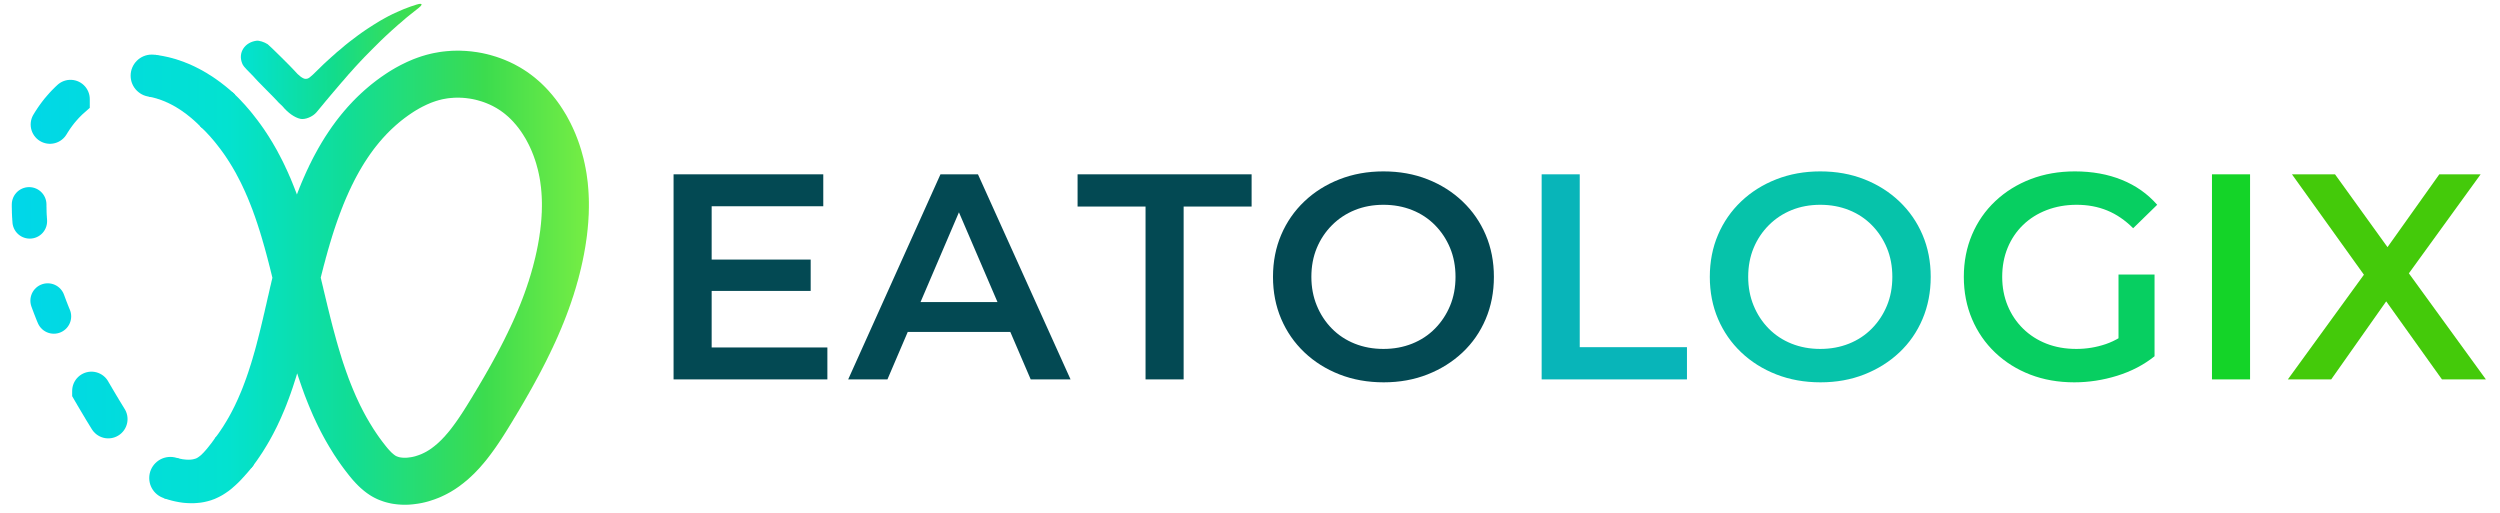
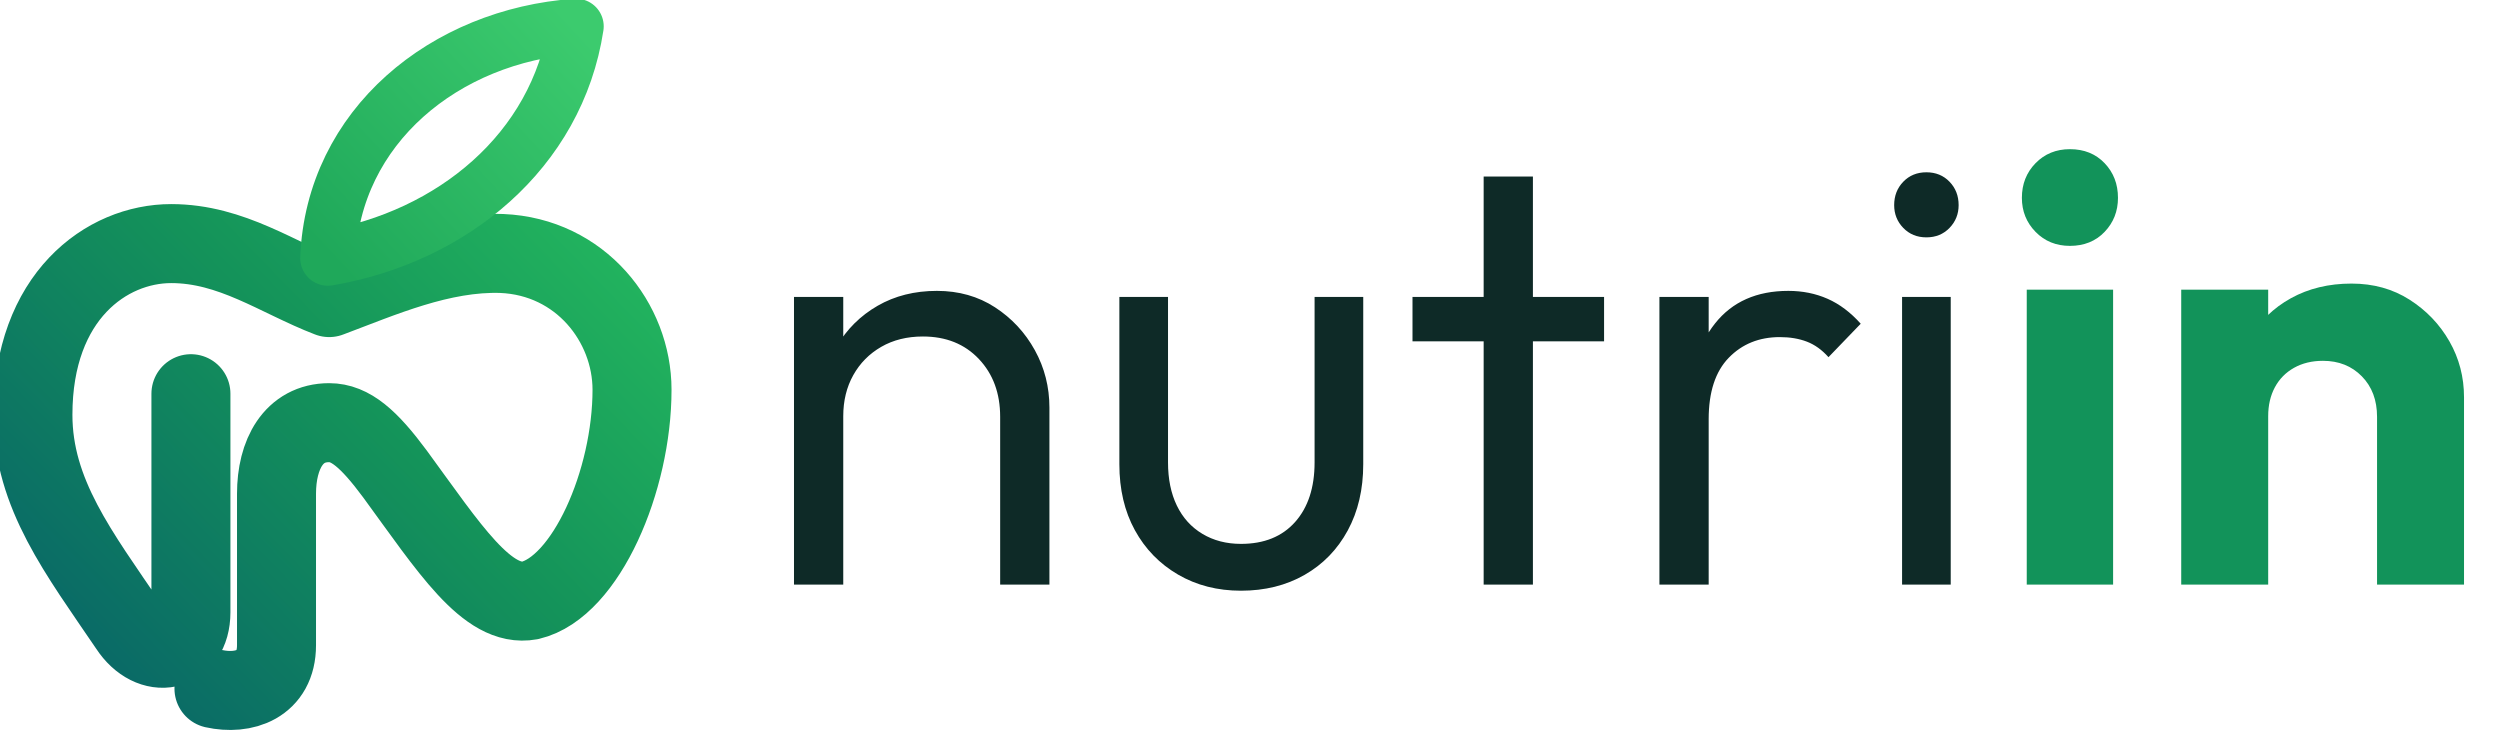
- <svg xmlns="http://www.w3.org/2000/svg" viewBox="101 140 4369 896" role="img" aria-label="EATOLOGIX">
+ <svg xmlns="http://www.w3.org/2000/svg" viewBox="0 0 3421 1000" role="img" aria-label="Nutriin">
  <defs>
-     <linearGradient id="hg" gradientUnits="userSpaceOnUse" x1="107" y1="0" x2="1134" y2="0">
-       <stop offset="0" stop-color="#00D6EA" />
-       <stop offset=".38" stop-color="#03E2D0" />
-       <stop offset=".58" stop-color="#10DD98" />
-       <stop offset=".82" stop-color="#3CDC4E" />
-       <stop offset="1" stop-color="#78EE44" />
+     <linearGradient id="hs" gradientUnits="userSpaceOnUse" x1="300" y1="1100" x2="1000" y2="420">
+       <stop offset="0" stop-color="#0A6B66" />
+       <stop offset=".55" stop-color="#14935A" />
+       <stop offset="1" stop-color="#22B35E" />
    </linearGradient>
-     <linearGradient id="hc" gradientUnits="userSpaceOnUse" x1="530" y1="0" x2="840" y2="0">
-       <stop offset="0" stop-color="#03E2D0" />
-       <stop offset=".5" stop-color="#12DC8C" />
-       <stop offset="1" stop-color="#46DE46" />
+     <linearGradient id="hl" gradientUnits="userSpaceOnUse" x1="600" y1="460" x2="975" y2="110">
+       <stop offset="0" stop-color="#1FA85A" />
+       <stop offset="1" stop-color="#3CCB6E" />
    </linearGradient>
  </defs>
-   <path d="M478.8,330.7 L480.5,332.3 L482.2,333.9 L483.8,335.5 L485.4,337.1 L487.1,338.7 L488.7,340.3 L490.3,342.0 L491.9,343.6 L493.4,345.3 L495.0,347.0 L496.5,348.6 L498.1,350.3 L499.6,352.0 L501.1,353.8 L502.6,355.5 L504.1,357.2 L505.6,359.0 L507.1,360.7 L508.5,362.5 L510.0,364.3 L511.4,366.1 L512.8,367.9 L514.2,369.7 L515.6,371.5 L517.0,373.3 L518.4,375.1 L519.8,377.0 L521.1,378.8 L522.5,380.6 L523.8,382.5 L525.2,384.4 L526.5,386.3 L527.8,388.1 L529.1,390.0 L530.3,391.9 L531.6,393.8 L532.9,395.7 L534.1,397.7 L535.4,399.6 L536.6,401.5 L537.8,403.5 L539.0,405.4 L540.2,407.4 L541.4,409.3 L542.6,411.3 L543.7,413.3 L544.9,415.3 L546.0,417.2 L547.1,419.2 L548.3,421.2 L549.4,423.2 L550.5,425.3 L551.5,427.3 L552.6,429.3 L553.7,431.3 L554.7,433.4 L555.8,435.4 L556.8,437.4 L557.9,439.5 L558.9,441.5 L559.9,443.6 L560.9,445.7 L561.9,447.7 L562.8,449.8 L563.8,451.9 L564.8,453.9 L565.7,456.0 L566.7,458.1 L567.6,460.2 L568.5,462.3 L569.4,464.4 L570.4,466.5 L571.3,468.6 L572.1,470.7 L573.0,472.8 L573.9,475.0 L574.7,477.1 L575.6,479.2 L576.4,481.3 L577.3,483.5 L578.1,485.6 L578.9,487.7 L579.8,489.9 L580.6,492.0 L581.4,494.2 L582.2,496.3 L582.9,498.5 L583.7,500.6 L584.5,502.8 L585.3,504.9 L586.0,507.1 L586.8,509.3 L587.5,511.4 L588.2,513.6 L589.0,515.8 L589.7,518.0 L590.4,520.1 L591.1,522.3 L591.8,524.5 L592.5,526.7 L593.2,528.8 L593.9,531.0 L594.6,533.2 L595.3,535.4 L595.9,537.6 L596.6,539.8 L597.3,542.0 L597.9,544.2 L598.6,546.4 L599.2,548.6 L599.8,550.8 L600.5,553.0 L601.1,555.2 L601.7,557.4 L602.4,559.6 L603.0,561.8 L603.6,564.0 L604.2,566.2 L604.8,568.4 L605.4,570.6 L606.0,572.8 L606.6,575.1 L607.2,577.3 L607.8,579.5 L608.4,581.7 L608.9,583.9 L609.5,586.1 L610.1,588.3 L610.7,590.6 L611.2,592.8 L611.8,595.0 L612.4,597.2 L612.9,599.4 L613.5,601.7 L614.0,603.9 L614.6,606.1 L615.1,608.3 L615.7,610.6 L616.2,612.8 L616.8,615.0 L617.3,617.2 L617.9,619.5 L618.4,621.7 L618.9,623.9 L619.5,626.1 L620.0,628.4 L620.6,630.6 L621.1,632.8 L621.6,635.0 L622.2,637.3 L622.7,639.5 L623.2,641.7 L623.8,644.0 L624.3,646.2 L624.8,648.4 L625.4,650.6 L625.9,652.9 L626.4,655.1 L626.9,657.3 L627.5,659.6 L628.0,661.8 L628.5,664.0 L629.1,666.2 L629.6,668.5 L630.1,670.7 L630.7,672.9 L631.2,675.1 L631.7,677.4 L632.3,679.6 L632.8,681.8 L633.3,684.1 L633.9,686.3 L634.4,688.5 L635.0,690.7 L635.5,693.0 L636.1,695.2 L636.6,697.4 L637.2,699.6 L637.7,701.8 L638.3,704.1 L638.8,706.3 L639.4,708.5 L640.0,710.7 L640.5,713.0 L641.1,715.2 L641.7,717.4 L642.2,719.6 L642.8,721.8 L643.4,724.0 L644.0,726.3 L644.6,728.5 L645.2,730.7 L645.8,732.9 L646.4,735.1 L647.0,737.3 L647.6,739.5 L648.2,741.7 L648.8,743.9 L649.4,746.1 L650.0,748.4 L650.7,750.6 L651.3,752.8 L651.9,755.0 L652.6,757.2 L653.2,759.4 L653.9,761.6 L654.5,763.7 L655.2,765.9 L655.8,768.1 L656.5,770.3 L657.2,772.5 L657.9,774.7 L658.5,776.9 L659.2,779.1 L659.9,781.3 L660.6,783.4 L661.3,785.6 L662.0,787.8 L662.8,790.0 L663.5,792.1 L664.2,794.3 L665.0,796.5 L665.7,798.6 L666.5,800.8 L667.2,803.0 L668.0,805.1 L668.8,807.3 L669.6,809.4 L670.3,811.6 L671.1,813.7 L671.9,815.9 L672.7,818.0 L673.6,820.2 L674.4,822.3 L675.2,824.4 L676.1,826.6 L676.9,828.7 L677.8,830.8 L678.6,832.9 L679.5,835.0 L680.4,837.2 L681.3,839.3 L682.2,841.4 L683.1,843.5 L684.0,845.6 L684.9,847.7 L685.8,849.8 L686.8,851.9 L687.7,853.9 L688.7,856.0 L689.7,858.1 L690.6,860.2 L691.6,862.2 L692.6,864.3 L693.6,866.4 L694.6,868.4 L695.7,870.5 L696.7,872.5 L697.7,874.6 L698.8,876.6 L699.8,878.6 L700.9,880.6 L702.0,882.7 L703.1,884.7 L704.2,886.7 L705.3,888.7 L706.4,890.7 L707.6,892.7 L708.7,894.7 L709.9,896.6 L711.0,898.6 L712.2,900.6 L713.4,902.5 L714.6,904.5 L715.8,906.4 L717.0,908.4 L718.2,910.3 L719.4,912.3 L720.7,914.2 L722.0,916.1 L723.2,918.0 L724.5,919.9 L725.8,921.8 L727.1,923.7 L728.4,925.6 L729.7,927.4 L731.0,929.3 L732.4,931.1 L733.7,933.0 L735.1,934.8 L736.5,936.7 L737.9,938.5 L739.3,940.3 L740.7,942.1 L742.1,943.9 L743.5,945.7 L745.0,947.5 L746.4,949.2 L747.9,951.0 L749.4,952.7 L751.0,954.4 L752.5,956.1 L754.1,957.7 L755.7,959.4 L757.4,961.0 L759.0,962.5 L760.8,964.0 L762.5,965.5 L764.3,966.9 L766.1,968.3 L768.0,969.6 L769.9,970.9 L771.9,972.1 L773.9,973.2 L775.9,974.2 L778.0,975.2 L780.1,976.0 L782.3,976.8 L784.5,977.6 L786.6,978.2 L788.9,978.8 L791.1,979.3 L793.3,979.8 L795.6,980.1 L797.9,980.4 L800.2,980.7 L802.4,980.8 L804.7,981.0 L807.0,981.0 L809.3,981.0 L811.6,981.0 L813.9,980.9 L816.2,980.7 L818.4,980.5 L820.7,980.2 L823.0,979.9 L825.3,979.6 L827.5,979.2 L829.8,978.8 L832.0,978.3 L834.2,977.8 L836.5,977.2 L838.7,976.6 L840.9,975.9 L843.0,975.2 L845.2,974.5 L847.4,973.7 L849.5,972.9 L851.6,972.1 L853.8,971.2 L855.8,970.3 L857.9,969.3 L860.0,968.3 L862.0,967.3 L864.1,966.2 L866.1,965.1 L868.1,964.0 L870.0,962.8 L872.0,961.6 L873.9,960.4 L875.8,959.1 L877.7,957.8 L879.6,956.5 L881.4,955.1 L883.2,953.7 L885.1,952.3 L886.8,950.9 L888.6,949.4 L890.4,948.0 L892.1,946.5 L893.8,944.9 L895.5,943.4 L897.2,941.8 L898.8,940.2 L900.5,938.7 L902.1,937.0 L903.7,935.4 L905.2,933.7 L906.8,932.1 L908.4,930.4 L909.9,928.7 L911.4,926.9 L912.9,925.2 L914.4,923.5 L915.9,921.7 L917.3,920.0 L918.8,918.2 L920.2,916.4 L921.6,914.6 L923.0,912.8 L924.4,910.9 L925.8,909.1 L927.1,907.3 L928.5,905.4 L929.8,903.6 L931.2,901.7 L932.5,899.8 L933.8,898.0 L935.1,896.1 L936.4,894.2 L937.7,892.3 L939.0,890.4 L940.2,888.5 L941.5,886.6 L942.8,884.7 L944.0,882.7 L945.3,880.8 L946.5,878.9 L947.7,877.0 L948.9,875.0 L950.2,873.1 L951.4,871.1 L952.6,869.2 L953.8,867.2 L955.0,865.3 L956.2,863.3 L957.4,861.4 L958.6,859.4 L959.8,857.5 L961.0,855.5 L962.2,853.6 L963.3,851.6 L964.5,849.6 L965.7,847.7 L966.9,845.7 L968.1,843.8 L969.2,841.8 L970.4,839.8 L971.6,837.9 L972.8,835.9 L973.9,833.9 L975.1,831.9 L976.2,830.0 L977.4,828.0 L978.6,826.0 L979.7,824.0 L980.9,822.1 L982.0,820.1 L983.2,818.1 L984.3,816.1 L985.5,814.1 L986.6,812.1 L987.7,810.1 L988.9,808.2 L990.0,806.2 L991.1,804.2 L992.2,802.2 L993.4,800.2 L994.5,798.2 L995.6,796.2 L996.7,794.2 L997.8,792.2 L998.9,790.2 L1000.0,788.2 L1001.1,786.1 L1002.2,784.1 L1003.3,782.1 L1004.4,780.1 L1005.5,778.1 L1006.6,776.1 L1007.6,774.0 L1008.7,772.0 L1009.8,770.0 L1010.8,768.0 L1011.9,765.9 L1012.9,763.9 L1014.0,761.9 L1015.0,759.8 L1016.1,757.8 L1017.1,755.7 L1018.2,753.7 L1019.2,751.6 L1020.2,749.6 L1021.2,747.5 L1022.2,745.5 L1023.2,743.4 L1024.2,741.4 L1025.3,739.3 L1026.2,737.2 L1027.2,735.2 L1028.2,733.1 L1029.2,731.0 L1030.2,729.0 L1031.1,726.9 L1032.1,724.8 L1033.1,722.7 L1034.0,720.7 L1035.0,718.6 L1035.9,716.5 L1036.8,714.4 L1037.8,712.3 L1038.7,710.2 L1039.6,708.1 L1040.5,706.0 L1041.4,703.9 L1042.3,701.8 L1043.2,699.7 L1044.1,697.6 L1045.0,695.4 L1045.8,693.3 L1046.7,691.2 L1047.6,689.1 L1048.4,687.0 L1049.3,684.8 L1050.1,682.7 L1050.9,680.6 L1051.8,678.4 L1052.6,676.3 L1053.4,674.1 L1054.2,672.0 L1055.0,669.8 L1055.8,667.7 L1056.6,665.5 L1057.3,663.4 L1058.1,661.2 L1058.9,659.1 L1059.6,656.9 L1060.4,654.7 L1061.1,652.6 L1061.8,650.4 L1062.5,648.2 L1063.3,646.0 L1064.0,643.9 L1064.7,641.7 L1065.3,639.5 L1066.0,637.3 L1066.7,635.1 L1067.4,632.9 L1068.0,630.7 L1068.7,628.5 L1069.3,626.3 L1069.9,624.1 L1070.5,621.9 L1071.2,619.7 L1071.8,617.5 L1072.4,615.3 L1072.9,613.1 L1073.5,610.9 L1074.1,608.7 L1074.6,606.4 L1075.2,604.2 L1075.7,602.0 L1076.3,599.8 L1076.8,597.5 L1077.3,595.3 L1077.8,593.1 L1078.3,590.8 L1078.8,588.6 L1079.3,586.3 L1079.7,584.1 L1080.2,581.8 L1080.6,579.6 L1081.1,577.4 L1081.5,575.1 L1081.9,572.8 L1082.3,570.6 L1082.7,568.3 L1083.1,566.1 L1083.5,563.8 L1083.8,561.6 L1084.2,559.3 L1084.5,557.0 L1084.8,554.8 L1085.2,552.5 L1085.5,550.2 L1085.8,548.0 L1086.1,545.7 L1086.3,543.4 L1086.6,541.1 L1086.8,538.9 L1087.1,536.6 L1087.3,534.3 L1087.5,532.0 L1087.7,529.7 L1087.9,527.5 L1088.1,525.2 L1088.2,522.9 L1088.4,520.6 L1088.5,518.3 L1088.6,516.0 L1088.8,513.7 L1088.9,511.4 L1088.9,509.2 L1089.0,506.9 L1089.0,504.6 L1089.1,502.3 L1089.1,500.0 L1089.1,497.7 L1089.1,495.4 L1089.1,493.1 L1089.0,490.8 L1089.0,488.5 L1088.9,486.3 L1088.8,484.0 L1088.7,481.7 L1088.6,479.4 L1088.4,477.1 L1088.3,474.8 L1088.1,472.5 L1087.9,470.3 L1087.7,468.0 L1087.5,465.7 L1087.3,463.4 L1087.0,461.1 L1086.7,458.9 L1086.4,456.6 L1086.1,454.3 L1085.8,452.1 L1085.5,449.8 L1085.1,447.5 L1084.7,445.3 L1084.3,443.0 L1083.9,440.8 L1083.4,438.5 L1083.0,436.3 L1082.5,434.0 L1082.0,431.8 L1081.5,429.6 L1081.0,427.3 L1080.4,425.1 L1079.8,422.9 L1079.2,420.7 L1078.6,418.5 L1078.0,416.3 L1077.4,414.1 L1076.7,411.9 L1076.0,409.7 L1075.3,407.5 L1074.6,405.3 L1073.8,403.2 L1073.1,401.0 L1072.3,398.9 L1071.5,396.7 L1070.7,394.6 L1069.8,392.5 L1069.0,390.3 L1068.1,388.2 L1067.2,386.1 L1066.3,384.0 L1065.3,381.9 L1064.4,379.8 L1063.4,377.8 L1062.4,375.7 L1061.4,373.6 L1060.3,371.6 L1059.3,369.6 L1058.2,367.6 L1057.1,365.5 L1056.0,363.5 L1054.9,361.5 L1053.7,359.6 L1052.5,357.6 L1051.3,355.7 L1050.1,353.7 L1048.9,351.8 L1047.6,349.9 L1046.4,348.0 L1045.1,346.1 L1043.7,344.2 L1042.4,342.3 L1041.0,340.5 L1039.7,338.7 L1038.3,336.9 L1036.8,335.1 L1035.4,333.3 L1033.9,331.5 L1032.4,329.8 L1030.9,328.1 L1029.4,326.3 L1027.9,324.7 L1026.3,323.0 L1024.7,321.3 L1023.1,319.7 L1021.5,318.1 L1019.8,316.5 L1018.2,314.9 L1016.5,313.4 L1014.8,311.9 L1013.0,310.4 L1011.3,308.9 L1009.5,307.4 L1007.7,306.0 L1005.9,304.6 L1004.1,303.2 L1002.2,301.9 L1000.4,300.5 L998.5,299.2 L996.6,298.0 L994.7,296.7 L992.7,295.5 L990.8,294.3 L988.8,293.1 L986.8,292.0 L984.8,290.9 L982.8,289.8 L980.8,288.7 L978.7,287.7 L976.6,286.7 L974.6,285.7 L972.5,284.8 L970.4,283.9 L968.3,283.0 L966.1,282.1 L964.0,281.3 L961.9,280.5 L959.7,279.7 L957.6,279.0 L955.4,278.2 L953.2,277.6 L951.0,276.9 L948.8,276.3 L946.6,275.6 L944.4,275.1 L942.2,274.5 L939.9,274.0 L937.7,273.5 L935.4,273.0 L933.2,272.6 L930.9,272.2 L928.7,271.8 L926.4,271.5 L924.1,271.2 L921.9,270.9 L919.6,270.6 L917.3,270.4 L915.0,270.2 L912.8,270.0 L910.5,269.9 L908.2,269.8 L905.9,269.7 L903.6,269.6 L901.3,269.6 L899.0,269.6 L896.7,269.7 L894.4,269.7 L892.1,269.8 L889.9,270.0 L887.6,270.2 L885.3,270.3 L883.0,270.6 L880.7,270.8 L878.5,271.1 L876.2,271.4 L873.9,271.8 L871.7,272.2 L869.4,272.6 L867.2,273.0 L864.9,273.5 L862.7,274.0 L860.5,274.6 L858.3,275.1 L856.1,275.7 L853.9,276.4 L851.7,277.0 L849.5,277.7 L847.3,278.5 L845.1,279.2 L843.0,280.0 L840.8,280.8 L838.7,281.6 L836.6,282.5 L834.5,283.4 L832.4,284.3 L830.3,285.2 L828.2,286.2 L826.1,287.2 L824.1,288.2 L822.0,289.2 L820.0,290.2 L818.0,291.3 L815.9,292.4 L813.9,293.5 L811.9,294.6 L810.0,295.8 L808.0,296.9 L806.0,298.1 L804.1,299.3 L802.1,300.5 L800.2,301.8 L798.3,303.0 L796.4,304.3 L794.5,305.6 L792.6,306.9 L790.7,308.2 L788.9,309.5 L787.0,310.9 L785.2,312.2 L783.3,313.6 L781.5,315.0 L779.7,316.4 L777.9,317.8 L776.1,319.2 L774.3,320.7 L772.6,322.1 L770.8,323.6 L769.1,325.1 L767.3,326.6 L765.6,328.1 L763.9,329.6 L762.2,331.2 L760.5,332.7 L758.8,334.3 L757.2,335.8 L755.5,337.4 L753.9,339.0 L752.2,340.6 L750.6,342.3 L749.0,343.9 L747.4,345.5 L745.8,347.2 L744.3,348.9 L742.7,350.5 L741.2,352.2 L739.6,353.9 L738.1,355.6 L736.6,357.4 L735.1,359.1 L733.6,360.8 L732.1,362.6 L730.7,364.3 L729.2,366.1 L727.8,367.9 L726.3,369.7 L724.9,371.5 L723.5,373.3 L722.1,375.1 L720.7,376.9 L719.4,378.8 L718.0,380.6 L716.7,382.5 L715.3,384.3 L714.0,386.2 L712.7,388.1 L711.4,390.0 L710.1,391.9 L708.8,393.8 L707.6,395.7 L706.3,397.6 L705.1,399.5 L703.8,401.4 L702.6,403.4 L701.4,405.3 L700.2,407.3 L699.0,409.2 L697.8,411.2 L696.7,413.2 L695.5,415.1 L694.4,417.1 L693.2,419.1 L692.1,421.1 L691.0,423.1 L689.9,425.1 L688.8,427.1 L687.7,429.1 L686.6,431.2 L685.5,433.2 L684.5,435.2 L683.4,437.3 L682.4,439.3 L681.4,441.4 L680.4,443.4 L679.3,445.5 L678.3,447.5 L677.4,449.6 L676.4,451.7 L675.4,453.7 L674.4,455.8 L673.5,457.9 L672.5,460.0 L671.6,462.1 L670.7,464.2 L669.7,466.3 L668.8,468.4 L667.9,470.5 L667.0,472.6 L666.1,474.7 L665.2,476.8 L664.4,478.9 L663.5,481.0 L662.6,483.1 L661.8,485.3 L661.0,487.4 L660.1,489.5 L659.3,491.7 L658.5,493.8 L657.7,496.0 L656.8,498.1 L656.0,500.2 L655.3,502.4 L654.5,504.5 L653.7,506.7 L652.9,508.9 L652.1,511.0 L651.4,513.2 L650.6,515.3 L649.9,517.5 L649.1,519.7 L648.4,521.8 L647.7,524.0 L646.9,526.2 L646.2,528.4 L645.5,530.5 L644.8,532.7 L644.1,534.9 L643.4,537.1 L642.7,539.3 L642.0,541.4 L641.4,543.6 L640.7,545.8 L640.0,548.0 L639.4,550.2 L638.7,552.4 L638.0,554.6 L637.4,556.8 L636.8,559.0 L636.1,561.2 L635.5,563.4 L634.8,565.6 L634.2,567.8 L633.6,570.0 L633.0,572.2 L632.4,574.4 L631.8,576.6 L631.1,578.8 L630.5,581.0 L630.0,583.3 L629.4,585.5 L628.8,587.7 L628.2,589.9 L627.6,592.1 L627.0,594.3 L626.4,596.5 L625.9,598.8 L625.3,601.0 L624.7,603.2 L624.2,605.4 L623.6,607.6 L623.0,609.9 L622.5,612.1 L621.9,614.3 L621.4,616.5 L620.8,618.8 L620.3,621.0 L619.8,623.2 L619.2,625.4 L618.7,627.7 L618.2,629.9 L617.6,632.1 L617.1,634.3 L616.6,636.6 L616.1,638.8 L615.5,641.0 L615.0,643.3 L614.5,645.5 L614.0,647.7 L613.4,650.0 L612.9,652.2 L612.4,654.4 L611.9,656.7 L611.4,658.9 L610.9,661.1 L610.4,663.3 L609.9,665.6 L609.3,667.8 L608.8,670.0 L608.3,672.3 L607.8,674.5 L607.3,676.7 L606.8,679.0 L606.3,681.2 L605.8,683.4 L605.2,685.7 L604.7,687.9 L604.2,690.1 L603.7,692.4 L603.2,694.6 L602.7,696.8 L602.1,699.1 L601.6,701.3 L601.1,703.5 L600.6,705.8 L600.1,708.0 L599.5,710.2 L599.0,712.4 L598.5,714.7 L597.9,716.9 L597.4,719.1 L596.9,721.4 L596.3,723.6 L595.8,725.8 L595.2,728.0 L594.7,730.3 L594.1,732.5 L593.6,734.7 L593.0,736.9 L592.4,739.1 L591.9,741.4 L591.3,743.6 L590.7,745.8 L590.1,748.0 L589.6,750.2 L589.0,752.4 L588.4,754.7 L587.8,756.9 L587.2,759.1 L586.6,761.3 L586.0,763.5 L585.4,765.7 L584.7,767.9 L584.1,770.1 L583.5,772.3 L582.8,774.5 L582.2,776.7 L581.6,778.9 L580.9,781.1 L580.2,783.3 L579.6,785.5 L578.9,787.7 L578.2,789.9 L577.5,792.0 L576.8,794.2 L576.1,796.4 L575.4,798.6 L574.7,800.8 L574.0,802.9 L573.3,805.1 L572.5,807.3 L571.8,809.4 L571.0,811.6 L570.3,813.8 L569.5,815.9 L568.7,818.1 L567.9,820.2 L567.2,822.4 L566.3,824.5 L565.5,826.7 L564.7,828.8 L563.9,830.9 L563.1,833.1 L562.2,835.2 L561.4,837.3 L560.5,839.5 L559.6,841.6 L558.7,843.7 L557.8,845.8 L556.9,847.9 L556.0,850.0 L555.1,852.1 L554.2,854.2 L553.2,856.3 L552.3,858.4 L551.3,860.4 L550.3,862.5 L549.4,864.6 L548.4,866.6 L547.4,868.7 L546.3,870.8 L545.3,872.8 L544.3,874.8 L543.2,876.9 L542.2,878.9 L541.1,880.9 L540.0,883.0 L538.9,885.0 L537.8,887.0 L536.7,889.0 L535.6,891.0 L534.4,892.9 L533.3,894.9 L532.1,896.9 L530.9,898.9 L529.7,900.8 L528.5,902.8 L527.3,904.7 L526.1,906.7 L524.9,908.6 L523.6,910.5 L522.3,912.4 L521.1,914.3 L519.8,916.2 L518.5,918.1 L517.2,920.0 L515.9,921.9 L514.5,923.7 L513.2,925.6 L511.8,927.4 L510.5,929.3 L509.1,931.1 L508.3,932.1" fill="none" stroke="url(#hg)" stroke-width="82.1" stroke-linecap="butt" stroke-linejoin="round" />
-   <path d="M478.9,902.9 L477.8,904.4 L476.8,905.8 L475.7,907.1 L474.7,908.5 L473.7,910.0 L472.6,911.4 L471.6,912.9 L470.6,914.2 L469.6,915.5 L468.4,917.0 L467.3,918.4 L466.2,919.8 L465.2,921.1 L464.2,922.3 L463.2,923.6 L462.2,924.8 L461.1,926.0 L460.1,927.2 L459.1,928.3 L458.1,929.4 L457.2,930.4 L456.3,931.4 L455.3,932.3 L454.4,933.3 L453.5,934.2 L452.6,935.0 L451.8,935.7 L451.0,936.4 L450.2,937.0 L449.4,937.6 L448.6,938.2 L447.9,938.7 L447.3,939.1 L446.6,939.6 L446.0,939.9 L445.6,940.2 L445.0,940.5 L444.2,940.9 L443.5,941.2 L442.9,941.4 L442.1,941.7 L441.2,941.9 L440.3,942.2 L439.4,942.4 L438.6,942.6 L437.7,942.8 L436.7,942.9 L435.6,943.1 L434.5,943.2 L433.4,943.3 L432.3,943.3 L431.1,943.3 L429.9,943.4 L428.7,943.3 L427.5,943.3 L426.3,943.2 L425.0,943.1 L423.8,943.0 L422.5,942.8 L421.1,942.7 L419.8,942.5 L418.5,942.2 L417.2,942.0 L415.8,941.7 L414.5,941.4 L413.1,941.1 L411.7,940.7 L410.3,940.3 L387.0,1010.4 L389.4,1011.3 L391.8,1012.1 L394.3,1012.9 L396.7,1013.6 L399.2,1014.3 L401.7,1015.0 L404.3,1015.6 L406.9,1016.2 L409.4,1016.7 L412.0,1017.2 L414.7,1017.7 L417.4,1018.1 L420.1,1018.5 L422.8,1018.8 L425.6,1019.0 L428.3,1019.2 L431.1,1019.3 L434.0,1019.4 L436.8,1019.4 L439.7,1019.4 L442.6,1019.2 L445.6,1019.0 L448.6,1018.7 L451.7,1018.4 L454.7,1017.9 L457.6,1017.4 L460.7,1016.7 L463.7,1016.0 L466.9,1015.1 L470.0,1014.2 L472.9,1013.1 L476.0,1012.0 L479.1,1010.6 L482.1,1009.2 L484.9,1007.8 L487.7,1006.3 L490.5,1004.7 L493.0,1003.1 L495.5,1001.5 L497.9,999.8 L500.3,998.2 L502.6,996.4 L504.8,994.7 L506.8,993.0 L508.8,991.2 L510.8,989.5 L512.8,987.7 L514.7,985.9 L516.5,984.2 L518.2,982.5 L519.9,980.8 L521.6,979.1 L523.2,977.4 L524.8,975.6 L526.4,973.9 L528.0,972.2 L529.4,970.5 L530.9,968.9 L532.3,967.3 L533.8,965.6 L535.3,963.8 L536.7,962.2 L538.1,960.5 L539.5,958.8 L540.9,957.1 L542.3,955.3 L543.6,953.5 L544.9,951.7 Z" fill="url(#hg)" />
-   <circle cx="398.7" cy="975.4" r="36.9" fill="url(#hg)" />
-   <path d="M360.9,308.8 L362.4,309.1 L363.9,309.5 L365.5,309.8 L367.0,310.1 L368.6,310.5 L370.1,310.9 L371.6,311.3 L373.1,311.7 L374.6,312.1 L376.0,312.6 L377.6,313.1 L379.0,313.5 L380.5,314.0 L382.0,314.6 L383.5,315.1 L384.9,315.7 L386.3,316.2 L387.8,316.8 L389.3,317.4 L390.7,318.0 L392.1,318.7 L393.6,319.3 L395.1,320.0 L396.5,320.7 L397.9,321.4 L399.3,322.1 L400.7,322.8 L402.2,323.6 L403.6,324.3 L404.9,325.1 L406.4,325.9 L407.8,326.7 L409.1,327.5 L410.5,328.4 L411.9,329.2 L413.3,330.1 L414.7,331.0 L416.1,331.9 L417.4,332.8 L418.8,333.7 L420.1,334.6 L421.4,335.6 L422.8,336.6 L424.1,337.5 L425.5,338.5 L426.8,339.5 L428.1,340.5 L429.4,341.6 L430.7,342.6 L432.0,343.6 L433.3,344.7 L434.7,345.8 L436.0,346.9 L437.1,347.9 L438.4,349.0 L439.7,350.1 L441.0,351.3 L442.3,352.5 L443.5,353.6 L444.8,354.8 L446.0,355.9 L447.2,357.1 L448.4,358.3 L449.6,359.5 L450.8,360.7 L452.1,361.9 L453.4,363.1 L454.6,364.3 L511.8,305.4 L510.2,303.8 L508.5,302.3 L506.9,300.8 L505.3,299.3 L503.5,297.8 L501.8,296.3 L500.1,294.9 L498.3,293.4 L496.6,292.0 L494.8,290.5 L493.0,289.1 L491.3,287.8 L489.5,286.4 L487.7,285.0 L485.8,283.5 L483.9,282.2 L482.1,280.9 L480.3,279.6 L478.4,278.2 L476.5,276.9 L474.6,275.6 L472.7,274.3 L470.7,273.0 L468.8,271.8 L466.8,270.6 L464.9,269.4 L462.9,268.1 L460.9,266.9 L458.9,265.8 L456.9,264.6 L454.8,263.4 L452.8,262.3 L450.7,261.2 L448.7,260.1 L446.6,259.1 L444.5,258.0 L442.3,256.9 L440.3,255.9 L438.1,254.9 L435.9,253.9 L433.8,252.9 L431.7,252.0 L429.5,251.1 L427.2,250.2 L424.9,249.3 L422.8,248.4 L420.6,247.6 L418.3,246.8 L416.0,246.0 L413.8,245.2 L411.5,244.5 L409.2,243.7 L406.9,243.0 L404.6,242.4 L402.3,241.7 L399.9,241.1 L397.6,240.5 L395.3,239.9 L392.9,239.4 L390.6,238.9 L388.2,238.4 L385.8,237.9 L383.4,237.5 L381.1,237.1 L378.7,236.7 L376.4,236.4 L374.0,236.0 L371.6,235.7 Z" fill="url(#hg)" />
-   <circle cx="366.2" cy="272.3" r="36.9" fill="url(#hg)" />
-   <path d="M290.2,872.4 L289.0,870.5 L287.8,868.5 L286.6,866.6 L285.4,864.6 L284.2,862.6 L283.0,860.7 L281.8,858.7 L280.6,856.8 L279.4,854.8 L278.3,852.8 L277.1,850.9 L275.9,848.9 L274.7,846.9 L273.6,845.0 L272.4,843.0 L271.2,841.0 L270.1,839.1 L268.9,837.1 L267.7,835.1 L266.6,833.1 L265.4,831.2 L264.3,829.2 L263.1,827.2 L261.9,825.2 L260.8,823.3 L260.8,823.2" fill="none" stroke="url(#hg)" stroke-width="67.4" stroke-linecap="round" />
-   <path d="M195.1,692.9 L194.2,690.8 L193.3,688.7 L192.5,686.6 L191.6,684.4 L190.8,682.3 L190.0,680.2 L189.1,678.0 L188.3,675.9 L187.5,673.7 L186.7,671.6 L185.9,669.5 L185.1,667.3 L184.4,665.4" fill="none" stroke="url(#hg)" stroke-width="60.6" stroke-linecap="round" />
-   <path d="M188.3,357.6 L189.5,355.7 L190.7,353.7 L191.9,351.8 L193.2,349.9 L194.4,348.0 L195.7,346.1 L197.0,344.2 L198.4,342.3 L199.7,340.5 L201.1,338.6 L202.5,336.8 L203.9,335.0 L205.3,333.2 L206.8,331.5 L208.3,329.7 L209.8,328.0 L211.3,326.3 L212.8,324.6 L214.4,322.9 L216.0,321.2 L217.6,319.6 L219.2,318.0 L220.8,316.4 L222.5,314.8 L224.2,313.3 L224.2,313.2" fill="none" stroke="url(#hg)" stroke-width="67.4" stroke-linecap="round" />
-   <path d="M153.0,526.7 L152.9,524.4 L152.7,522.2 L152.6,519.9 L152.4,517.6 L152.3,515.3 L152.2,513.0 L152.1,510.7 L152.1,508.4 L152.0,506.1 L152.0,503.8 L151.9,501.6 L151.9,499.3 L151.9,497.3" fill="none" stroke="url(#hg)" stroke-width="60.6" stroke-linecap="round" />
-   <path d="M626.0,347.7 C616.0,345.5 604.5,337.5 594.6,325.6 C593.7,324.5 591.7,322.6 590.2,321.4 C588.7,320.1 586.6,318.0 585.7,316.8 C584.7,315.5 575.6,306.2 565.4,296.0 C555.3,285.8 547.0,277.3 547.0,277.0 C547.0,276.8 542.7,272.2 537.4,266.9 C527.2,256.6 525.7,254.7 524.0,250.2 C516.9,232.0 528.6,214.0 549.1,211.2 C553.7,210.5 562.8,213.4 568.8,217.3 C571.5,219.0 611.2,258.3 615.6,263.5 C622.7,272.0 630.5,277.8 634.8,277.8 C640.0,277.8 641.8,276.6 657.0,261.5 C663.7,254.9 670.3,248.5 671.7,247.4 C673.0,246.3 675.0,244.5 676.0,243.5 C677.0,242.5 679.0,240.7 680.3,239.6 C681.7,238.5 684.1,236.3 685.7,234.9 C688.3,232.4 690.3,230.6 696.0,226.1 C697.2,225.1 698.8,223.6 699.7,222.9 C702.5,220.1 720.1,206.4 727.0,201.5 C729.1,200.0 731.9,198.0 733.4,196.9 C742.6,190.2 765.3,175.9 773.3,171.8 C775.3,170.8 778.2,169.2 779.9,168.2 C781.7,167.2 784.5,165.8 786.3,165.0 C788.1,164.2 792.0,162.4 795.0,161.0 C808.5,154.6 830.8,146.7 835.2,146.7 C839.3,146.7 838.4,149.3 832.6,153.9 C830.3,155.7 827.1,158.2 825.5,159.5 C823.9,160.8 820.6,163.4 818.2,165.3 C812.5,169.8 809.0,172.7 806.5,175.0 C805.4,176.0 803.3,177.8 801.9,179.0 C800.5,180.2 798.0,182.3 796.4,183.6 C794.8,184.9 792.4,187.0 791.2,188.3 C789.9,189.5 787.7,191.5 786.3,192.6 C785.0,193.7 782.6,195.9 781.0,197.5 C779.4,199.1 776.7,201.6 775.0,203.0 C771.2,206.1 733.3,244.1 730.4,247.7 C729.3,249.0 727.1,251.4 725.5,253.0 C723.9,254.6 721.7,257.0 720.6,258.3 C719.5,259.7 717.1,262.3 715.4,264.2 C713.6,266.0 711.2,268.7 710.0,270.1 C704.6,276.6 703.0,278.4 701.2,280.4 C700.1,281.6 698.2,283.6 697.1,285.0 C695.9,286.4 693.7,289.0 692.1,290.9 C688.0,295.6 685.9,298.1 683.5,301.0 C682.4,302.4 680.6,304.5 679.5,305.7 C677.7,307.8 674.5,311.7 670.0,317.0 C668.8,318.4 665.7,322.3 663.0,325.5 C656.3,333.6 655.8,334.3 654.1,336.2 C647.4,344.1 634.3,349.4 626.0,347.7 Z" fill="url(#hc)" />
-   <g transform="translate(1230,803.04) scale(0.512)">
-     <path d="M214 -409H562V-302H214ZM224 -109H619V0H94V-700H605V-591H224Z" fill="#034953" />
-     <path d="M690.0 0 1005.0 -700H1133.0L1449.0 0H1313.0L1042.0 -631H1094.0L824.0 0ZM835.0 -162 870.0 -264H1248.0L1283.0 -162Z" fill="#034953" />
-     <path d="M1705.0 0V-590H1473.0V-700H2067.0V-590H1835.0V0Z" fill="#034953" />
-     <path d="M2518.0 10Q2436.0 10 2367.0 -17.0Q2298.0 -44 2247.0 -92.5Q2196.0 -141 2168.0 -206.5Q2140.0 -272 2140.0 -350Q2140.0 -428 2168.0 -493.5Q2196.0 -559 2247.0 -607.5Q2298.0 -656 2367.0 -683.0Q2436.0 -710 2517.0 -710Q2599.0 -710 2667.5 -683.0Q2736.0 -656 2787.0 -607.5Q2838.0 -559 2866.0 -493.5Q2894.0 -428 2894.0 -350Q2894.0 -272 2866.0 -206.0Q2838.0 -140 2787.0 -92.0Q2736.0 -44 2667.5 -17.0Q2599.0 10 2518.0 10ZM2517.0 -104Q2570.0 -104 2615.0 -122.0Q2660.0 -140 2693.0 -173.5Q2726.0 -207 2744.5 -251.5Q2763.0 -296 2763.0 -350Q2763.0 -404 2744.5 -448.5Q2726.0 -493 2693.0 -526.5Q2660.0 -560 2615.0 -578.0Q2570.0 -596 2517.0 -596Q2464.0 -596 2419.5 -578.0Q2375.0 -560 2341.5 -526.5Q2308.0 -493 2289.5 -448.5Q2271.0 -404 2271.0 -350Q2271.0 -297 2289.5 -252.0Q2308.0 -207 2341.0 -173.5Q2374.0 -140 2419.0 -122.0Q2464.0 -104 2517.0 -104Z" fill="#034953" />
-     <path d="M3057.0 0V-700H3187.0V-110H3553.0V0Z" fill="#08B5B9" />
-     <path d="M4009.0 10Q3927.0 10 3858.0 -17.0Q3789.0 -44 3738.0 -92.5Q3687.0 -141 3659.0 -206.5Q3631.0 -272 3631.0 -350Q3631.0 -428 3659.0 -493.5Q3687.0 -559 3738.0 -607.5Q3789.0 -656 3858.0 -683.0Q3927.0 -710 4008.0 -710Q4090.0 -710 4158.5 -683.0Q4227.0 -656 4278.0 -607.5Q4329.0 -559 4357.0 -493.5Q4385.0 -428 4385.0 -350Q4385.0 -272 4357.0 -206.0Q4329.0 -140 4278.0 -92.0Q4227.0 -44 4158.5 -17.0Q4090.0 10 4009.0 10ZM4008.0 -104Q4061.0 -104 4106.0 -122.0Q4151.0 -140 4184.0 -173.5Q4217.0 -207 4235.5 -251.5Q4254.0 -296 4254.0 -350Q4254.0 -404 4235.5 -448.5Q4217.0 -493 4184.0 -526.5Q4151.0 -560 4106.0 -578.0Q4061.0 -596 4008.0 -596Q3955.0 -596 3910.5 -578.0Q3866.0 -560 3832.5 -526.5Q3799.0 -493 3780.5 -448.5Q3762.0 -404 3762.0 -350Q3762.0 -297 3780.5 -252.0Q3799.0 -207 3832.0 -173.5Q3865.0 -140 3910.0 -122.0Q3955.0 -104 4008.0 -104Z" fill="#06C3AA" />
-     <path d="M4875.0 10Q4793.0 10 4724.5 -16.5Q4656.0 -43 4605.0 -91.5Q4554.0 -140 4526.0 -206.0Q4498.0 -272 4498.0 -350Q4498.0 -428 4526.0 -494.0Q4554.0 -560 4605.5 -608.5Q4657.0 -657 4726.0 -683.5Q4795.0 -710 4877.0 -710Q4966.0 -710 5037.5 -681.0Q5109.0 -652 5158.0 -596L5076.0 -516Q5035.0 -557 4987.5 -576.5Q4940.0 -596 4883.0 -596Q4828.0 -596 4781.0 -578.0Q4734.0 -560 4700.0 -527.0Q4666.0 -494 4647.5 -449.0Q4629.0 -404 4629.0 -350Q4629.0 -297 4647.5 -252.0Q4666.0 -207 4700.0 -173.5Q4734.0 -140 4780.0 -122.0Q4826.0 -104 4882.0 -104Q4934.0 -104 4982.5 -120.5Q5031.0 -137 5075.0 -176L5149.0 -79Q5094.0 -35 5021.5 -12.5Q4949.0 10 4875.0 10ZM5026.0 -96V-358H5149.0V-79Z" fill="#07CF61" />
-     <path d="M5345.0 0V-700H5475.0V0Z" fill="#14D428" />
-     <path d="M5604.0 0 5899.0 -406V-308L5618.0 -700H5765.0L5974.0 -410L5914.0 -409L6121.0 -700H6262.0L5983.0 -315V-409L6280.0 0H6130.0L5910.0 -308H5969.0L5752.0 0Z" fill="#44CA0A" />
+   <g transform="translate(-90.09,-63.06) scale(0.9009)">
+     <path d="M390,668 L390,1000 C390,1062 330,1074 296,1022 C220,910 150,820 150,700 C150,520 262,440 360,440 C452,440 522,492 600,522 C680,492 770,452 862,455 C982,460 1060,560 1060,662 C1060,800 990,962 905,982 C840,994 782,902 700,790 C660,736 632,712 600,712 C546,712 520,760 520,820 L520,1050 C520,1110 470,1126 425,1116" fill="none" stroke="url(#hs)" stroke-width="120" stroke-linecap="round" stroke-linejoin="round" />
+     <path d="M598,462 C606,262 776,124 975,110 C946,300 786,430 598,462 Z" fill="none" stroke="url(#hl)" stroke-width="84.0" stroke-linejoin="round" />
+   </g>
+   <g transform="translate(1029.91,800) scale(0.8322148)">
+     <path d="M407 0L407 -276Q407 -334 372 -371Q337 -408 280 -408Q241 -408 211.5 -391Q182 -374 165.5 -344.5Q149 -315 149 -277L114 -296Q114 -350 138.5 -392Q163 -434 205.5 -458.5Q248 -483 303 -483Q357 -483 398.5 -456Q440 -429 464 -385.5Q488 -342 488 -291L488 0ZM68 0L68 -473L149 -473L149 0ZM803 10Q745 10 699.5 -16.5Q654 -43 628.5 -89.5Q603 -136 603 -198L603 -473L683 -473L683 -201Q683 -160 697.5 -130Q712 -100 739.5 -83.5Q767 -67 803 -67Q860 -67 892 -103Q924 -139 924 -201L924 -473L1004 -473L1004 -198Q1004 -136 978.5 -89Q953 -42 907.5 -16Q862 10 803 10ZM1202 0L1202 -671L1283 -671L1283 0ZM1085 -400L1085 -473L1400 -473L1400 -400ZM1491 0L1491 -473L1572 -473L1572 0ZM1572 -272L1540 -286Q1540 -376 1582.5 -429.5Q1625 -483 1703 -483Q1738 -483 1767.5 -470Q1797 -457 1822 -429L1769 -374Q1753 -392 1733.5 -399.5Q1714 -407 1689 -407Q1638 -407 1605 -373Q1572 -339 1572 -272ZM1890 0L1890 -473L1970 -473L1970 0ZM1930 -571Q1907 -571 1892 -586.5Q1877 -602 1877 -624Q1877 -647 1892 -662.5Q1907 -678 1930 -678Q1953 -678 1968 -662.5Q1983 -647 1983 -624Q1983 -602 1968 -586.5Q1953 -571 1930 -571Z" fill="#0E2A27" />
+     <g transform="translate(2039,0)">
+       <path d="M56 0L56 -485L198 -485L198 0ZM127 -557Q93 -557 70.5 -580Q48 -603 48 -636Q48 -670 70.5 -693Q93 -716 127 -716Q162 -716 184 -693Q206 -670 206 -636Q206 -603 184 -580Q162 -557 127 -557ZM632 0L632 -276Q632 -317 607 -342.5Q582 -368 543 -368Q516 -368 495.5 -356.5Q475 -345 464 -324.5Q453 -304 453 -277L397 -304Q397 -361 422 -404Q447 -447 490.5 -471Q534 -495 590 -495Q644 -495 685.5 -468.5Q727 -442 751 -400Q775 -358 775 -308L775 0ZM310 0L310 -485L453 -485L453 0Z" fill="#12935A" />
+     </g>
  </g>
</svg>
